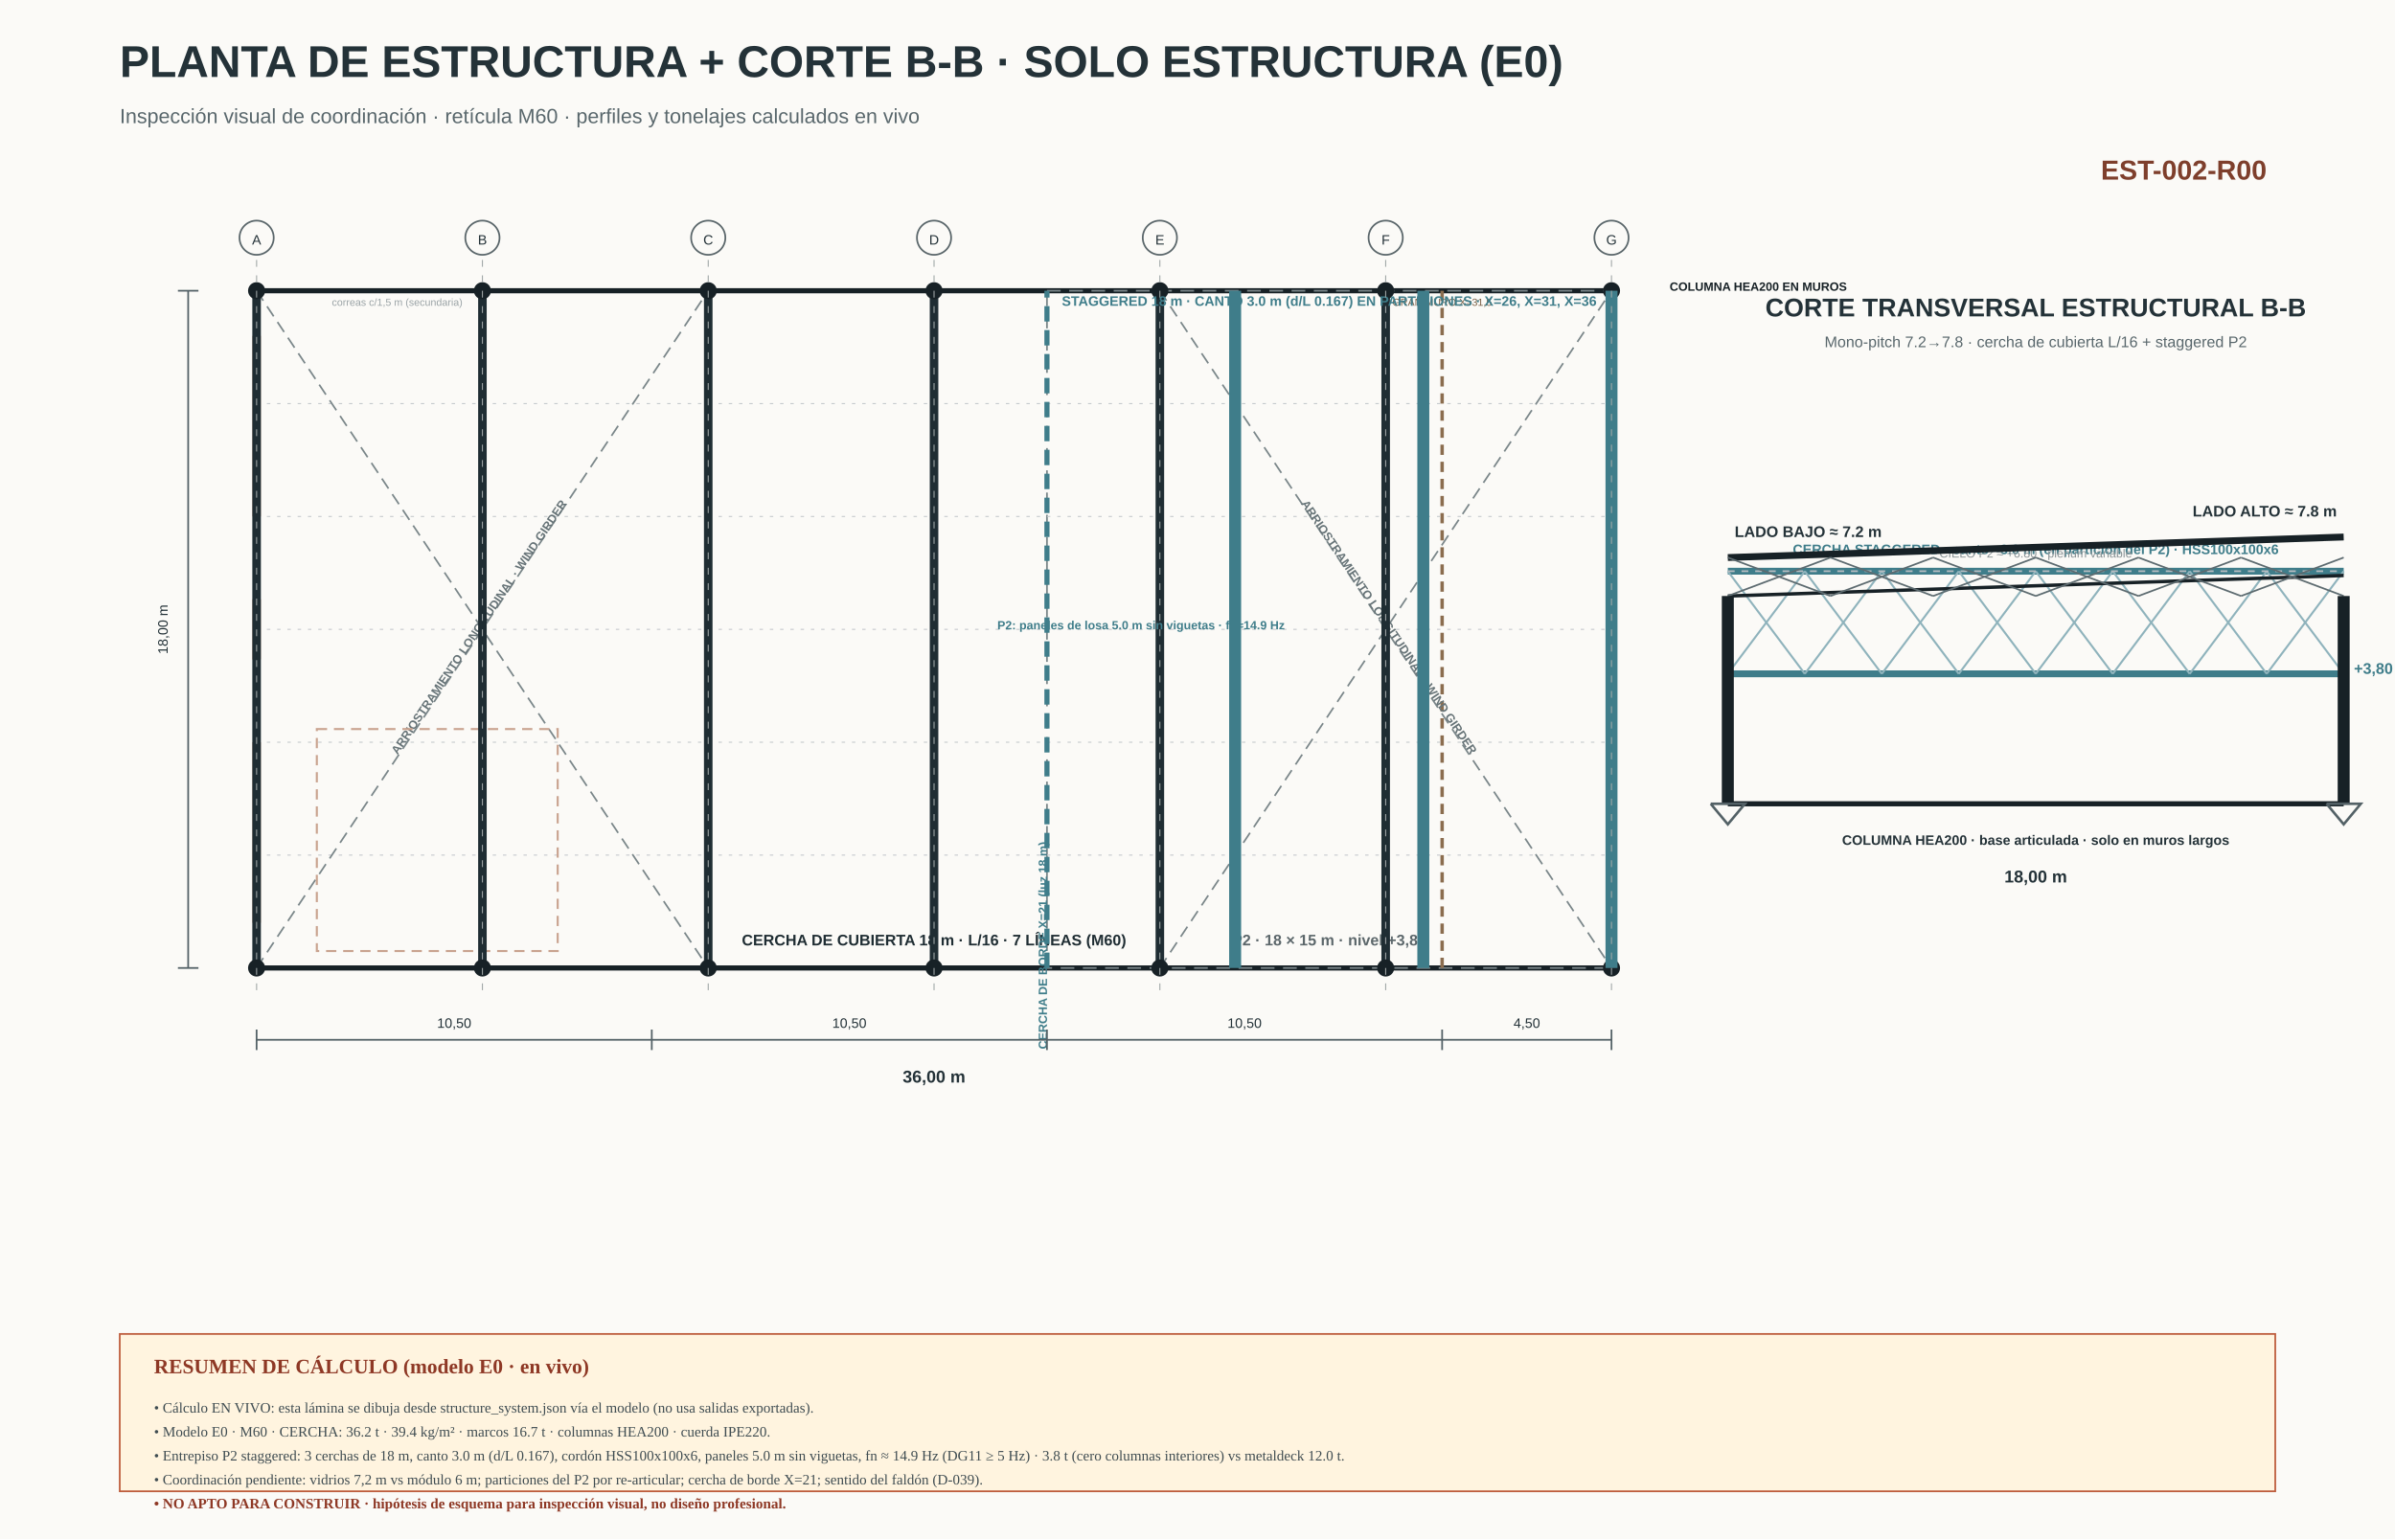
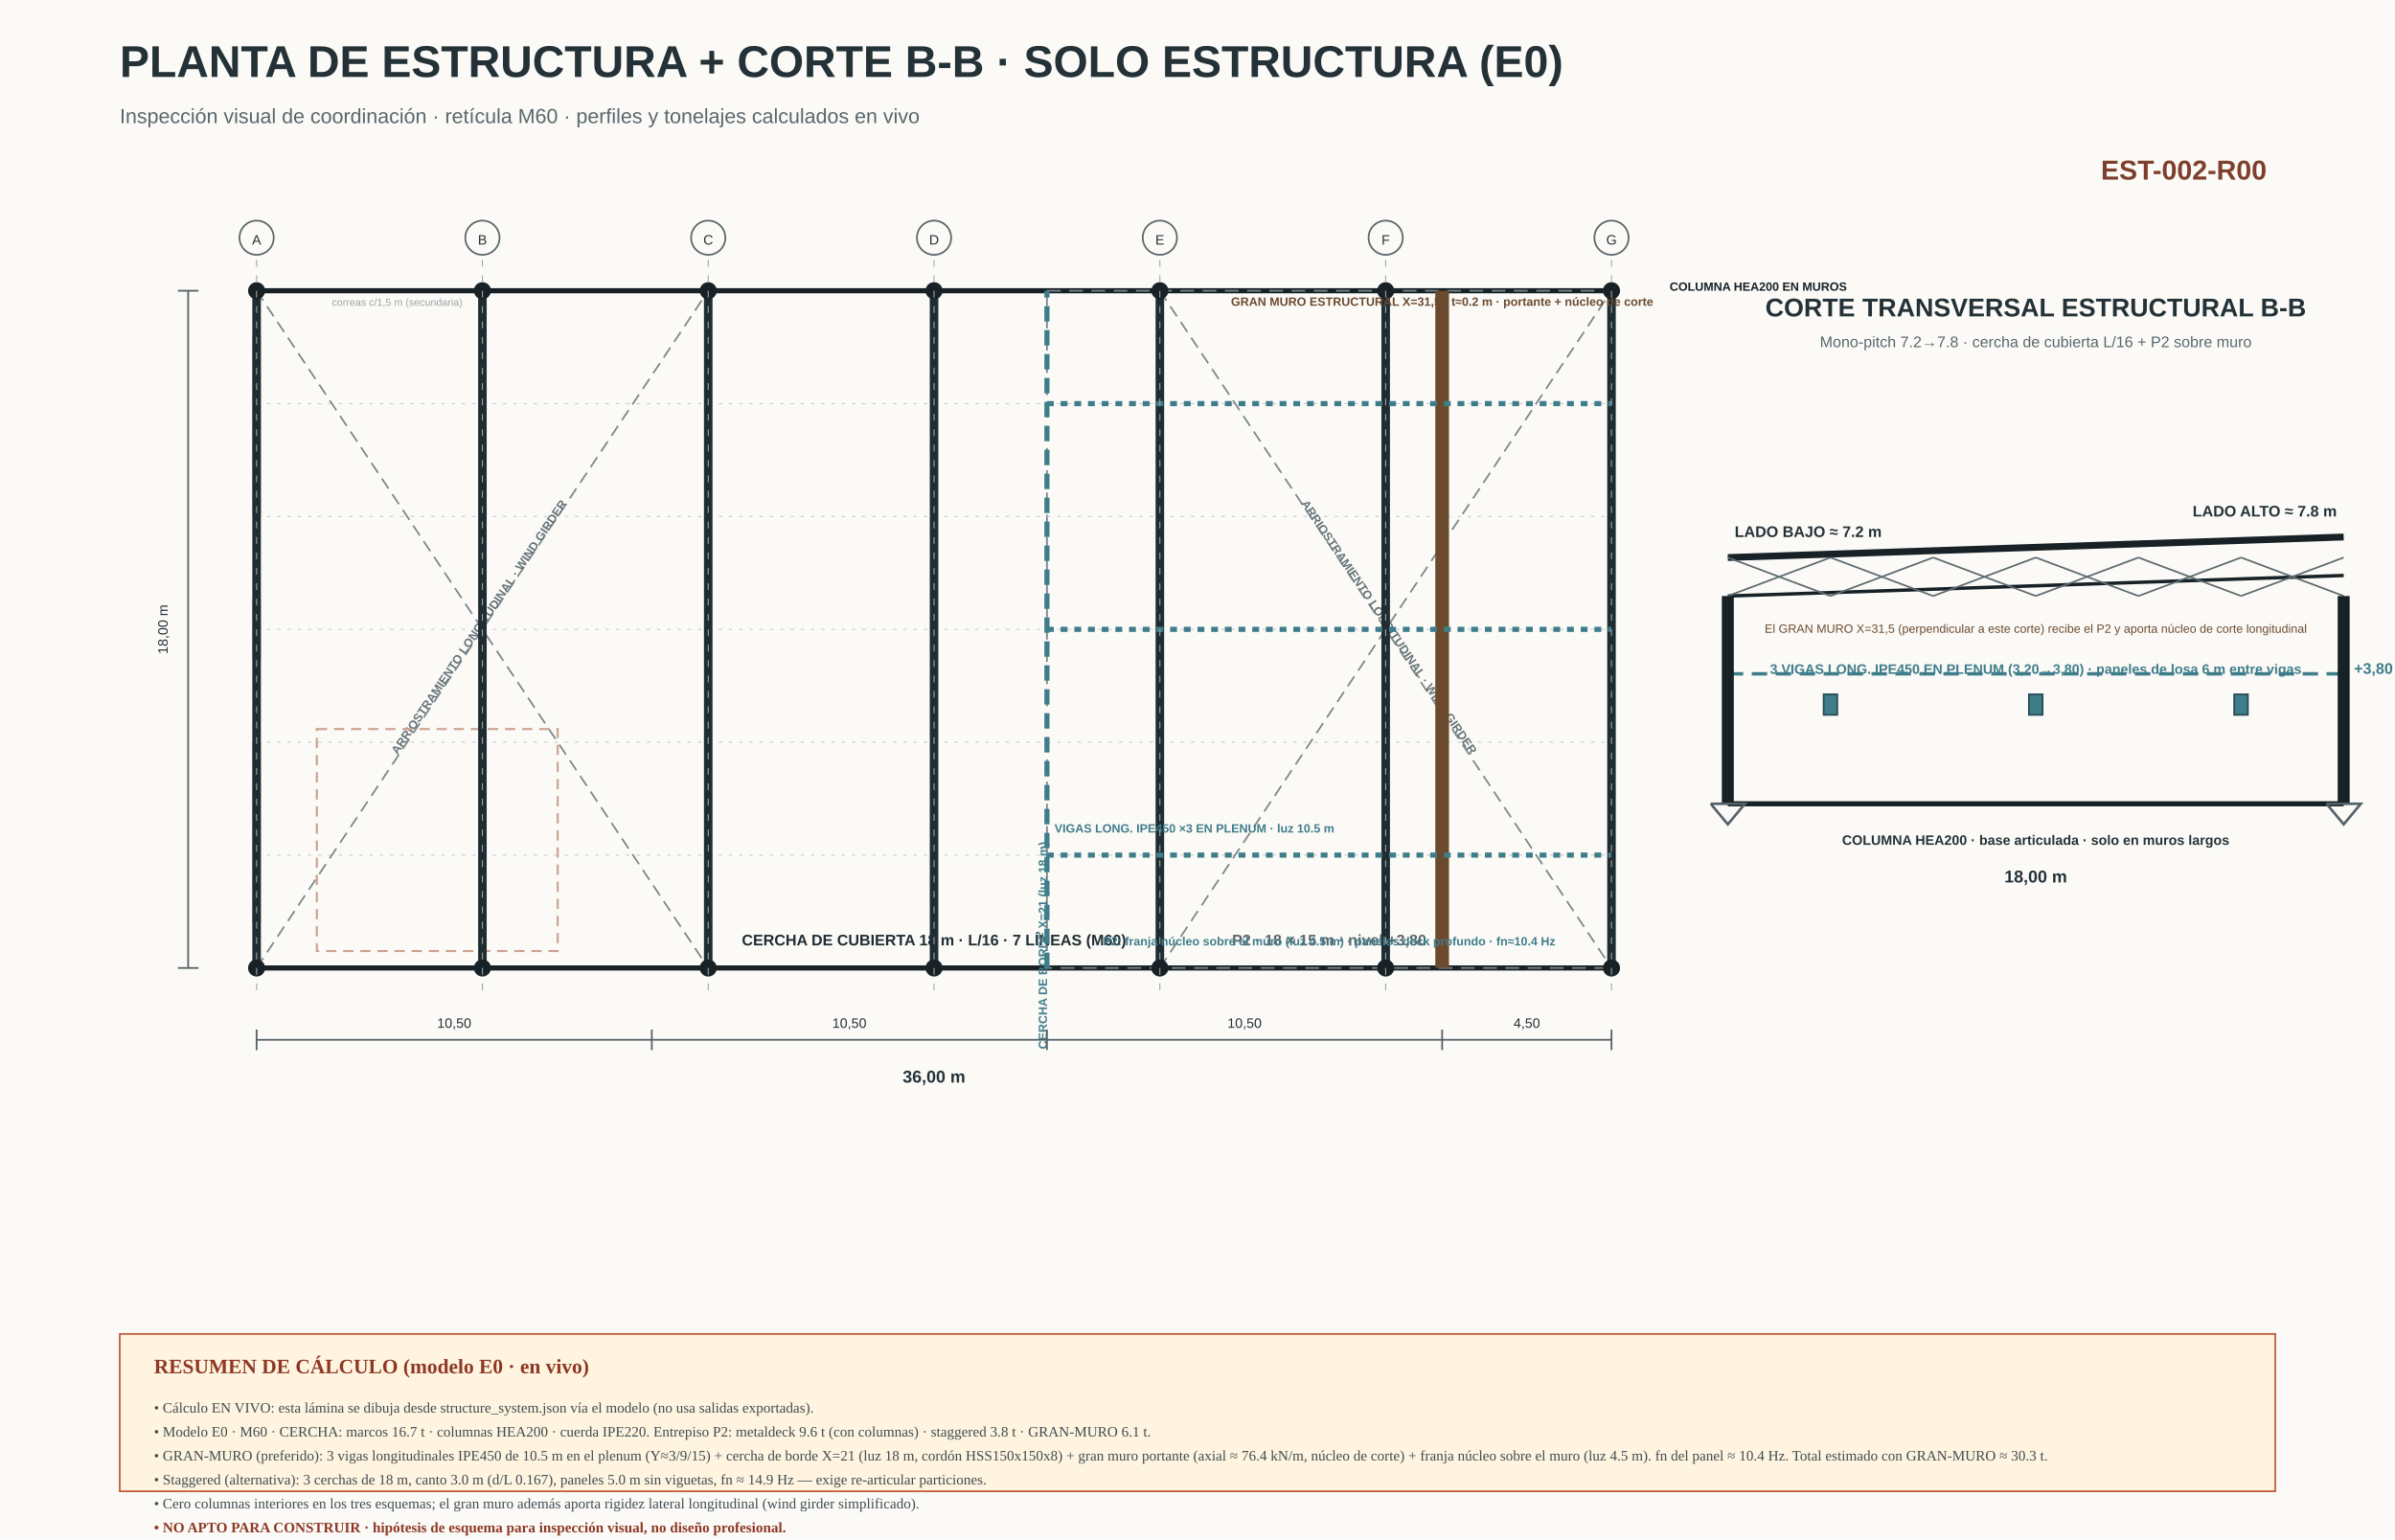
<svg xmlns="http://www.w3.org/2000/svg" width="1400" height="900" viewBox="0 0 1400 900">
  <rect width="1400" height="900" fill="#fbfaf7" />
  <g font-family="Arial">
    <text x="70" y="45" font-size="26" text-anchor="start" font-weight="700" fill="#243238">PLANTA DE ESTRUCTURA + CORTE B-B · SOLO ESTRUCTURA (E0)</text>
    <text x="70" y="72" font-size="12" text-anchor="start" font-weight="400" fill="#59676c">Inspección visual de coordinación · retícula M60 · perfiles y tonelajes calculados en vivo</text>
    <text x="1325" y="105" font-size="16" text-anchor="end" font-weight="700" fill="#7e3f2c">EST-002-R00</text>
  </g>
  <g font-family="Arial" fill="#20292e">
    <rect x="150.0" y="170.0" width="792.0" height="396.0" fill="none" stroke="#172126" stroke-width="3" />
    <rect x="612.0" y="170.0" width="330.0" height="396.0" fill="none" stroke="#7a8689" stroke-width="1" stroke-dasharray="8 5" />
    <text x="777.0" y="552.8" font-size="9" text-anchor="middle" font-weight="700" fill="#5c676b">P2 · 18 × 15 m · nivel +3,80</text>
-     <line x1="843.0" y1="170.0" x2="843.0" y2="566.0" stroke="#8b6d4f" stroke-width="2" stroke-dasharray="6 4" />
-     <text x="843.0" y="178.8" font-size="6" text-anchor="middle" font-weight="400" fill="#7a5f45">GRAN MURO X=31,5</text>
    <line x1="150.0" y1="500.0" x2="942.0" y2="500.0" stroke="#c3c8cb" stroke-width="0.6" stroke-dasharray="2 4" />
    <line x1="150.0" y1="434.0" x2="942.0" y2="434.0" stroke="#c3c8cb" stroke-width="0.6" stroke-dasharray="2 4" />
    <line x1="150.0" y1="368.0" x2="942.0" y2="368.0" stroke="#c3c8cb" stroke-width="0.6" stroke-dasharray="2 4" />
    <line x1="150.0" y1="302.0" x2="942.0" y2="302.0" stroke="#c3c8cb" stroke-width="0.6" stroke-dasharray="2 4" />
    <line x1="150.0" y1="236.0" x2="942.0" y2="236.0" stroke="#c3c8cb" stroke-width="0.6" stroke-dasharray="2 4" />
    <text x="194.0" y="178.8" font-size="6" text-anchor="start" font-weight="400" fill="#9aa3a6">correas c/1,5 m (secundaria)</text>
    <line x1="150.0" y1="566.0" x2="414.0" y2="170.0" stroke="#7a8689" stroke-width="1.0" stroke-dasharray="7 4" />
    <line x1="150.0" y1="170.0" x2="414.0" y2="566.0" stroke="#7a8689" stroke-width="1.0" stroke-dasharray="7 4" />
    <line x1="678.0" y1="566.0" x2="942.0" y2="170.0" stroke="#7a8689" stroke-width="1.0" stroke-dasharray="7 4" />
    <line x1="678.0" y1="170.0" x2="942.0" y2="566.0" stroke="#7a8689" stroke-width="1.0" stroke-dasharray="7 4" />
    <text x="282.0" y="368.0" font-size="7" text-anchor="middle" font-weight="700" fill="#667377" transform="rotate(-56 282.0 368.0)">ARRIOSTRAMIENTO LONGITUDINAL · WIND GIRDER</text>
    <text x="810.0" y="368.0" font-size="7" text-anchor="middle" font-weight="700" fill="#667377" transform="rotate(56 810.0 368.0)">ARRIOSTRAMIENTO LONGITUDINAL · WIND GIRDER</text>
    <line x1="150.0" y1="539.6" x2="150.0" y2="434.0" stroke="#c9a38f" stroke-width="5" />
    <line x1="150.0" y1="385.6" x2="150.0" y2="350.4" stroke="#c9a38f" stroke-width="5" />
    <line x1="150.0" y1="302.0" x2="150.0" y2="196.4" stroke="#c9a38f" stroke-width="5" />
    <rect x="185.2" y="426.3" width="140.8" height="129.8" fill="none" stroke="#c9a38f" stroke-width="1.2" stroke-dasharray="6 4" />
    <line x1="150.0" y1="566.0" x2="150.0" y2="170.0" stroke="#1f2d33" stroke-width="5" />
    <line x1="282.0" y1="566.0" x2="282.0" y2="170.0" stroke="#1f2d33" stroke-width="5" />
    <line x1="414.0" y1="566.0" x2="414.0" y2="170.0" stroke="#1f2d33" stroke-width="5" />
    <line x1="546.0" y1="566.0" x2="546.0" y2="170.0" stroke="#1f2d33" stroke-width="5" />
    <line x1="678.0" y1="566.0" x2="678.0" y2="170.0" stroke="#1f2d33" stroke-width="5" />
    <line x1="810.0" y1="566.0" x2="810.0" y2="170.0" stroke="#1f2d33" stroke-width="5" />
    <line x1="942.0" y1="566.0" x2="942.0" y2="170.0" stroke="#1f2d33" stroke-width="5" />
    <text x="546.0" y="552.8" font-size="9" text-anchor="middle" font-weight="700" fill="#1f2d33">CERCHA DE CUBIERTA 18 m · L/16 · 7 LÍNEAS (M60)</text>
    <circle cx="150.0" cy="566.0" r="5" fill="#172126" />
    <circle cx="150.0" cy="170.0" r="5" fill="#172126" />
    <circle cx="282.0" cy="566.0" r="5" fill="#172126" />
    <circle cx="282.0" cy="170.0" r="5" fill="#172126" />
    <circle cx="414.0" cy="566.0" r="5" fill="#172126" />
    <circle cx="414.0" cy="170.0" r="5" fill="#172126" />
    <circle cx="546.0" cy="566.0" r="5" fill="#172126" />
    <circle cx="546.0" cy="170.0" r="5" fill="#172126" />
    <circle cx="678.0" cy="566.0" r="5" fill="#172126" />
    <circle cx="678.0" cy="170.0" r="5" fill="#172126" />
    <circle cx="810.0" cy="566.0" r="5" fill="#172126" />
    <circle cx="810.0" cy="170.0" r="5" fill="#172126" />
    <circle cx="942.0" cy="566.0" r="5" fill="#172126" />
    <circle cx="942.0" cy="170.0" r="5" fill="#172126" />
    <text x="976.0" y="170.0" font-size="7" text-anchor="start" font-weight="700" fill="#172126">COLUMNA HEA200 EN MUROS</text>
-     <line x1="722.0" y1="566.0" x2="722.0" y2="170.0" stroke="#3f7d8a" stroke-width="7" />
-     <line x1="832.0" y1="566.0" x2="832.0" y2="170.0" stroke="#3f7d8a" stroke-width="7" />
-     <line x1="942.0" y1="566.0" x2="942.0" y2="170.0" stroke="#3f7d8a" stroke-width="7" />
-     <text x="777.0" y="178.8" font-size="8" text-anchor="middle" font-weight="700" fill="#3f7d8a">STAGGERED 18 m · CANTO 3.0 m (d/L 0.167) EN PARTICIONES · X=26, X=31, X=36</text>
+     <line x1="843.0" y1="566.0" x2="843.0" y2="170.0" stroke="#6b4a2e" stroke-width="8" />
+     <text x="843.0" y="178.8" font-size="7" text-anchor="middle" font-weight="700" fill="#6b4a2e">GRAN MURO ESTRUCTURAL X=31,5 · t≈0.2 m · portante + núcleo de corte</text>
    <line x1="612.0" y1="566.0" x2="612.0" y2="170.0" stroke="#3f7d8a" stroke-width="3" stroke-dasharray="9 5" />
    <text x="612.0" y="552.8" font-size="7" text-anchor="middle" font-weight="700" fill="#3f7d8a" transform="rotate(-90 612.0 552.8)">CERCHA DE BORDE X=21 (luz 18 m)</text>
-     <text x="667.0" y="368.0" font-size="7" text-anchor="middle" font-weight="700" fill="#3f7d8a">P2: paneles de losa 5.0 m sin viguetas · fn≈14.9 Hz</text>
+     <line x1="612.0" y1="500.0" x2="942.0" y2="500.0" stroke="#3f7d8a" stroke-width="3" stroke-dasharray="4 4" />
+     <line x1="612.0" y1="368.0" x2="942.0" y2="368.0" stroke="#3f7d8a" stroke-width="3" stroke-dasharray="4 4" />
+     <line x1="612.0" y1="236.0" x2="942.0" y2="236.0" stroke="#3f7d8a" stroke-width="3" stroke-dasharray="4 4" />
+     <text x="616.4" y="486.8" font-size="7" text-anchor="start" font-weight="700" fill="#3f7d8a">VIGAS LONG. IPE450 ×3 EN PLENUM · luz 10.5 m</text>
+     <text x="777.0" y="552.8" font-size="7" text-anchor="middle" font-weight="700" fill="#3f7d8a">P2: franja núcleo sobre el muro (luz 4.5 m) · paneles deck profundo · fn≈10.4 Hz</text>
    <line x1="150.0" y1="152.0" x2="150.0" y2="584.0" stroke="#9ea5a5" stroke-width="0.6" stroke-dasharray="4 5" />
    <circle cx="150.0" cy="139.0" r="10" fill="#fbfaf7" stroke="#5a666a" />
    <text x="150.0" y="143.0" font-size="8" text-anchor="middle" font-weight="400" fill="#243238">A</text>
    <line x1="282.0" y1="152.0" x2="282.0" y2="584.0" stroke="#9ea5a5" stroke-width="0.6" stroke-dasharray="4 5" />
    <circle cx="282.0" cy="139.0" r="10" fill="#fbfaf7" stroke="#5a666a" />
    <text x="282.0" y="143.0" font-size="8" text-anchor="middle" font-weight="400" fill="#243238">B</text>
    <line x1="414.0" y1="152.0" x2="414.0" y2="584.0" stroke="#9ea5a5" stroke-width="0.6" stroke-dasharray="4 5" />
    <circle cx="414.0" cy="139.0" r="10" fill="#fbfaf7" stroke="#5a666a" />
    <text x="414.0" y="143.0" font-size="8" text-anchor="middle" font-weight="400" fill="#243238">C</text>
    <line x1="546.0" y1="152.0" x2="546.0" y2="584.0" stroke="#9ea5a5" stroke-width="0.6" stroke-dasharray="4 5" />
    <circle cx="546.0" cy="139.0" r="10" fill="#fbfaf7" stroke="#5a666a" />
    <text x="546.0" y="143.0" font-size="8" text-anchor="middle" font-weight="400" fill="#243238">D</text>
    <line x1="678.0" y1="152.0" x2="678.0" y2="584.0" stroke="#9ea5a5" stroke-width="0.6" stroke-dasharray="4 5" />
    <circle cx="678.0" cy="139.0" r="10" fill="#fbfaf7" stroke="#5a666a" />
    <text x="678.0" y="143.0" font-size="8" text-anchor="middle" font-weight="400" fill="#243238">E</text>
    <line x1="810.0" y1="152.0" x2="810.0" y2="584.0" stroke="#9ea5a5" stroke-width="0.6" stroke-dasharray="4 5" />
    <circle cx="810.0" cy="139.0" r="10" fill="#fbfaf7" stroke="#5a666a" />
    <text x="810.0" y="143.0" font-size="8" text-anchor="middle" font-weight="400" fill="#243238">F</text>
    <line x1="942.0" y1="152.0" x2="942.0" y2="584.0" stroke="#9ea5a5" stroke-width="0.6" stroke-dasharray="4 5" />
    <circle cx="942.0" cy="139.0" r="10" fill="#fbfaf7" stroke="#5a666a" />
    <text x="942.0" y="143.0" font-size="8" text-anchor="middle" font-weight="400" fill="#243238">G</text>
    <line x1="150.0" y1="608.0" x2="942.0" y2="608.0" stroke="#536166" stroke-width="1.0" />
    <line x1="150.0" y1="602.0" x2="150.0" y2="614.0" stroke="#536166" stroke-width="1.0" />
    <line x1="381.0" y1="602.0" x2="381.0" y2="614.0" stroke="#536166" stroke-width="1.0" />
    <line x1="612.0" y1="602.0" x2="612.0" y2="614.0" stroke="#536166" stroke-width="1.0" />
    <line x1="843.0" y1="602.0" x2="843.0" y2="614.0" stroke="#536166" stroke-width="1.0" />
    <line x1="942.0" y1="602.0" x2="942.0" y2="614.0" stroke="#536166" stroke-width="1.0" />
    <text x="265.5" y="601.0" font-size="8" text-anchor="middle" font-weight="400" fill="#243238">10,50</text>
    <text x="496.5" y="601.0" font-size="8" text-anchor="middle" font-weight="400" fill="#243238">10,50</text>
    <text x="727.5" y="601.0" font-size="8" text-anchor="middle" font-weight="400" fill="#243238">10,50</text>
    <text x="892.5" y="601.0" font-size="8" text-anchor="middle" font-weight="400" fill="#243238">4,50</text>
    <text x="546.0" y="633.0" font-size="10" text-anchor="middle" font-weight="700" fill="#243238">36,00 m</text>
    <line x1="110.0" y1="566.0" x2="110.0" y2="170.0" stroke="#536166" stroke-width="1.0" />
    <line x1="104.0" y1="566.0" x2="116.0" y2="566.0" stroke="#536166" stroke-width="1.0" />
    <line x1="104.0" y1="170.0" x2="116.0" y2="170.0" stroke="#536166" stroke-width="1.0" />
    <text x="98.0" y="368.0" font-size="8" text-anchor="middle" font-weight="400" fill="#243238" transform="rotate(-90 98.0 368.0)">18,00 m</text>
    <text x="1190.0" y="185" font-size="15" text-anchor="middle" font-weight="700" fill="#243238">CORTE TRANSVERSAL ESTRUCTURAL B-B</text>
-     <text x="1190.0" y="203" font-size="9" text-anchor="middle" font-weight="400" fill="#59676c">Mono-pitch 7.2→7.8 · cercha de cubierta L/16 + staggered P2</text>
+     <text x="1190.0" y="203" font-size="9" text-anchor="middle" font-weight="400" fill="#59676c">Mono-pitch 7.2→7.8 · cercha de cubierta L/16 + P2 sobre muro</text>
    <line x1="1010.0" y1="470.0" x2="1370.0" y2="470.0" stroke="#172126" stroke-width="3" />
    <line x1="1010.0" y1="394.0" x2="1370.0" y2="394.0" stroke="#3f7d8a" stroke-width="2" stroke-dasharray="9 5" />
    <text x="1376.0" y="394.0" font-size="9" text-anchor="start" font-weight="700" fill="#3f7d8a">+3,80</text>
-     <line x1="1010.0" y1="394.0" x2="1370.0" y2="394.0" stroke="#3f7d8a" stroke-width="4" />
-     <line x1="1010.0" y1="334.0" x2="1370.0" y2="334.0" stroke="#3f7d8a" stroke-width="4" />
-     <line x1="1010.0" y1="394.0" x2="1055.0" y2="334.0" stroke="#8fb3bc" stroke-width="1.2" />
-     <line x1="1010.0" y1="334.0" x2="1055.0" y2="394.0" stroke="#8fb3bc" stroke-width="1.2" />
-     <line x1="1055.0" y1="394.0" x2="1100.0" y2="334.0" stroke="#8fb3bc" stroke-width="1.2" />
-     <line x1="1055.0" y1="334.0" x2="1100.0" y2="394.0" stroke="#8fb3bc" stroke-width="1.2" />
-     <line x1="1100.0" y1="394.0" x2="1145.0" y2="334.0" stroke="#8fb3bc" stroke-width="1.2" />
-     <line x1="1100.0" y1="334.0" x2="1145.0" y2="394.0" stroke="#8fb3bc" stroke-width="1.2" />
-     <line x1="1145.0" y1="394.0" x2="1190.0" y2="334.0" stroke="#8fb3bc" stroke-width="1.2" />
-     <line x1="1145.0" y1="334.0" x2="1190.0" y2="394.0" stroke="#8fb3bc" stroke-width="1.2" />
-     <line x1="1190.0" y1="394.0" x2="1235.0" y2="334.0" stroke="#8fb3bc" stroke-width="1.2" />
-     <line x1="1190.0" y1="334.0" x2="1235.0" y2="394.0" stroke="#8fb3bc" stroke-width="1.2" />
-     <line x1="1235.0" y1="394.0" x2="1280.0" y2="334.0" stroke="#8fb3bc" stroke-width="1.2" />
-     <line x1="1235.0" y1="334.0" x2="1280.0" y2="394.0" stroke="#8fb3bc" stroke-width="1.2" />
-     <line x1="1280.0" y1="394.0" x2="1325.0" y2="334.0" stroke="#8fb3bc" stroke-width="1.2" />
-     <line x1="1280.0" y1="334.0" x2="1325.0" y2="394.0" stroke="#8fb3bc" stroke-width="1.2" />
-     <line x1="1325.0" y1="394.0" x2="1370.0" y2="334.0" stroke="#8fb3bc" stroke-width="1.2" />
-     <line x1="1325.0" y1="334.0" x2="1370.0" y2="394.0" stroke="#8fb3bc" stroke-width="1.2" />
-     <text x="1190.0" y="324.0" font-size="8" text-anchor="middle" font-weight="700" fill="#3f7d8a">CERCHA STAGGERED · canto ≈3.0 m (en partición del P2) · HSS100x100x6</text>
-     <line x1="1010.0" y1="334.0" x2="1370.0" y2="334.0" stroke="#b7bcc0" stroke-width="1" stroke-dasharray="4 4" />
-     <text x="1190.0" y="326.0" font-size="7" text-anchor="middle" font-weight="400" fill="#8a9396">CIELO P2 ≈ +6.80 · plenum variable</text>
+     <rect x="1066.0" y="406.0" width="8" height="12.0" fill="#3f7d8a" stroke="#274a53" stroke-width="1" />
+     <rect x="1186.0" y="406.0" width="8" height="12.0" fill="#3f7d8a" stroke="#274a53" stroke-width="1" />
+     <rect x="1306.0" y="406.0" width="8" height="12.0" fill="#3f7d8a" stroke="#274a53" stroke-width="1" />
+     <text x="1190.0" y="394.0" font-size="8" text-anchor="middle" font-weight="700" fill="#3f7d8a">3 VIGAS LONG. IPE450 EN PLENUM (3,20→3,80) · paneles de losa 6 m entre vigas</text>
+     <text x="1190.0" y="370.0" font-size="7" text-anchor="middle" font-weight="400" fill="#6b4a2e">El GRAN MURO X=31,5 (perpendicular a este corte) recibe el P2 y aporta núcleo de corte longitudinal</text>
    <line x1="1010.0" y1="326.0" x2="1370.0" y2="314.0" stroke="#172126" stroke-width="4" />
    <line x1="1010.0" y1="348.5" x2="1370.0" y2="336.5" stroke="#172126" stroke-width="2" />
    <line x1="1010.0" y1="348.5" x2="1070.0" y2="326.0" stroke="#5d6b70" stroke-width="1.0" />
    <line x1="1010.0" y1="326.0" x2="1070.0" y2="348.5" stroke="#5d6b70" stroke-width="1.0" />
    <line x1="1070.0" y1="348.5" x2="1130.0" y2="326.0" stroke="#5d6b70" stroke-width="1.0" />
    <line x1="1070.0" y1="326.0" x2="1130.0" y2="348.5" stroke="#5d6b70" stroke-width="1.0" />
    <line x1="1130.0" y1="348.5" x2="1190.0" y2="326.0" stroke="#5d6b70" stroke-width="1.0" />
    <line x1="1130.0" y1="326.0" x2="1190.0" y2="348.5" stroke="#5d6b70" stroke-width="1.0" />
    <line x1="1190.0" y1="348.5" x2="1250.0" y2="326.0" stroke="#5d6b70" stroke-width="1.0" />
    <line x1="1190.0" y1="326.0" x2="1250.0" y2="348.5" stroke="#5d6b70" stroke-width="1.0" />
    <line x1="1250.0" y1="348.5" x2="1310.0" y2="326.0" stroke="#5d6b70" stroke-width="1.0" />
    <line x1="1250.0" y1="326.0" x2="1310.0" y2="348.5" stroke="#5d6b70" stroke-width="1.0" />
    <line x1="1310.0" y1="348.5" x2="1370.0" y2="326.0" stroke="#5d6b70" stroke-width="1.0" />
    <line x1="1310.0" y1="326.0" x2="1370.0" y2="348.5" stroke="#5d6b70" stroke-width="1.0" />
    <text x="1014.0" y="314.0" font-size="9" text-anchor="start" font-weight="700" fill="#243238">LADO BAJO ≈ 7.2 m</text>
    <text x="1366.0" y="302.0" font-size="9" text-anchor="end" font-weight="700" fill="#243238">LADO ALTO ≈ 7.8 m</text>
    <line x1="1010.0" y1="470.0" x2="1010.0" y2="348.5" stroke="#172126" stroke-width="7" />
    <polyline points="1000.0,470.0 1020.0,470.0 1010.0,482.0 1000.0,470.0" fill="none" stroke="#536166" stroke-width="1.5" />
    <line x1="1370.0" y1="470.0" x2="1370.0" y2="348.5" stroke="#172126" stroke-width="7" />
    <polyline points="1360.0,470.0 1380.0,470.0 1370.0,482.0 1360.0,470.0" fill="none" stroke="#536166" stroke-width="1.5" />
    <text x="1190.0" y="494.0" font-size="8" text-anchor="middle" font-weight="700" fill="#243238">COLUMNA HEA200 · base articulada · solo en muros largos</text>
    <text x="1190.0" y="516.0" font-size="10" text-anchor="middle" font-weight="700" fill="#243238">18,00 m</text>
  </g>
  <rect x="70" y="780" width="1260" height="92" fill="#fff4df" stroke="#bd5c3c" stroke-width="1" />
  <text x="90" y="803" font-size="12" text-anchor="start" font-weight="700" fill="#8e3825">RESUMEN DE CÁLCULO (modelo E0 · en vivo)</text>
  <text x="90" y="826" font-size="8.5" text-anchor="start" font-weight="400" fill="#3f4c51">• Cálculo EN VIVO: esta lámina se dibuja desde structure_system.json vía el modelo (no usa salidas exportadas).</text>
-   <text x="90" y="840" font-size="8.5" text-anchor="start" font-weight="400" fill="#3f4c51">• Modelo E0 · M60 · CERCHA: 36.2 t · 39.4 kg/m² · marcos 16.7 t · columnas HEA200 · cuerda IPE220.</text>
-   <text x="90" y="854" font-size="8.5" text-anchor="start" font-weight="400" fill="#3f4c51">• Entrepiso P2 staggered: 3 cerchas de 18 m, canto 3.0 m (d/L 0.167), cordón HSS100x100x6, paneles 5.0 m sin viguetas, fn ≈ 14.9 Hz (DG11 ≥ 5 Hz) · 3.8 t (cero columnas interiores) vs metaldeck 12.0 t.</text>
-   <text x="90" y="868" font-size="8.5" text-anchor="start" font-weight="400" fill="#3f4c51">• Coordinación pendiente: vidrios 7,2 m vs módulo 6 m; particiones del P2 por re-articular; cercha de borde X=21; sentido del faldón (D-039).</text>
-   <text x="90" y="882" font-size="8.5" text-anchor="start" font-weight="700" fill="#8e3825">• NO APTO PARA CONSTRUIR · hipótesis de esquema para inspección visual, no diseño profesional.</text>
+   <text x="90" y="840" font-size="8.5" text-anchor="start" font-weight="400" fill="#3f4c51">• Modelo E0 · M60 · CERCHA: marcos 16.7 t · columnas HEA200 · cuerda IPE220. Entrepiso P2: metaldeck 9.6 t (con columnas) · staggered 3.8 t · GRAN-MURO 6.1 t.</text>
+   <text x="90" y="854" font-size="8.5" text-anchor="start" font-weight="400" fill="#3f4c51">• GRAN-MURO (preferido): 3 vigas longitudinales IPE450 de 10.5 m en el plenum (Y≈3/9/15) + cercha de borde X=21 (luz 18 m, cordón HSS150x150x8) + gran muro portante (axial ≈ 76.4 kN/m, núcleo de corte) + franja núcleo sobre el muro (luz 4.5 m). fn del panel ≈ 10.4 Hz. Total estimado con GRAN-MURO ≈ 30.3 t.</text>
+   <text x="90" y="868" font-size="8.5" text-anchor="start" font-weight="400" fill="#3f4c51">• Staggered (alternativa): 3 cerchas de 18 m, canto 3.0 m (d/L 0.167), paneles 5.0 m sin viguetas, fn ≈ 14.9 Hz — exige re-articular particiones.</text>
+   <text x="90" y="882" font-size="8.5" text-anchor="start" font-weight="400" fill="#3f4c51">• Cero columnas interiores en los tres esquemas; el gran muro además aporta rigidez lateral longitudinal (wind girder simplificado).</text>
+   <text x="90" y="896" font-size="8.5" text-anchor="start" font-weight="700" fill="#8e3825">• NO APTO PARA CONSTRUIR · hipótesis de esquema para inspección visual, no diseño profesional.</text>
</svg>
